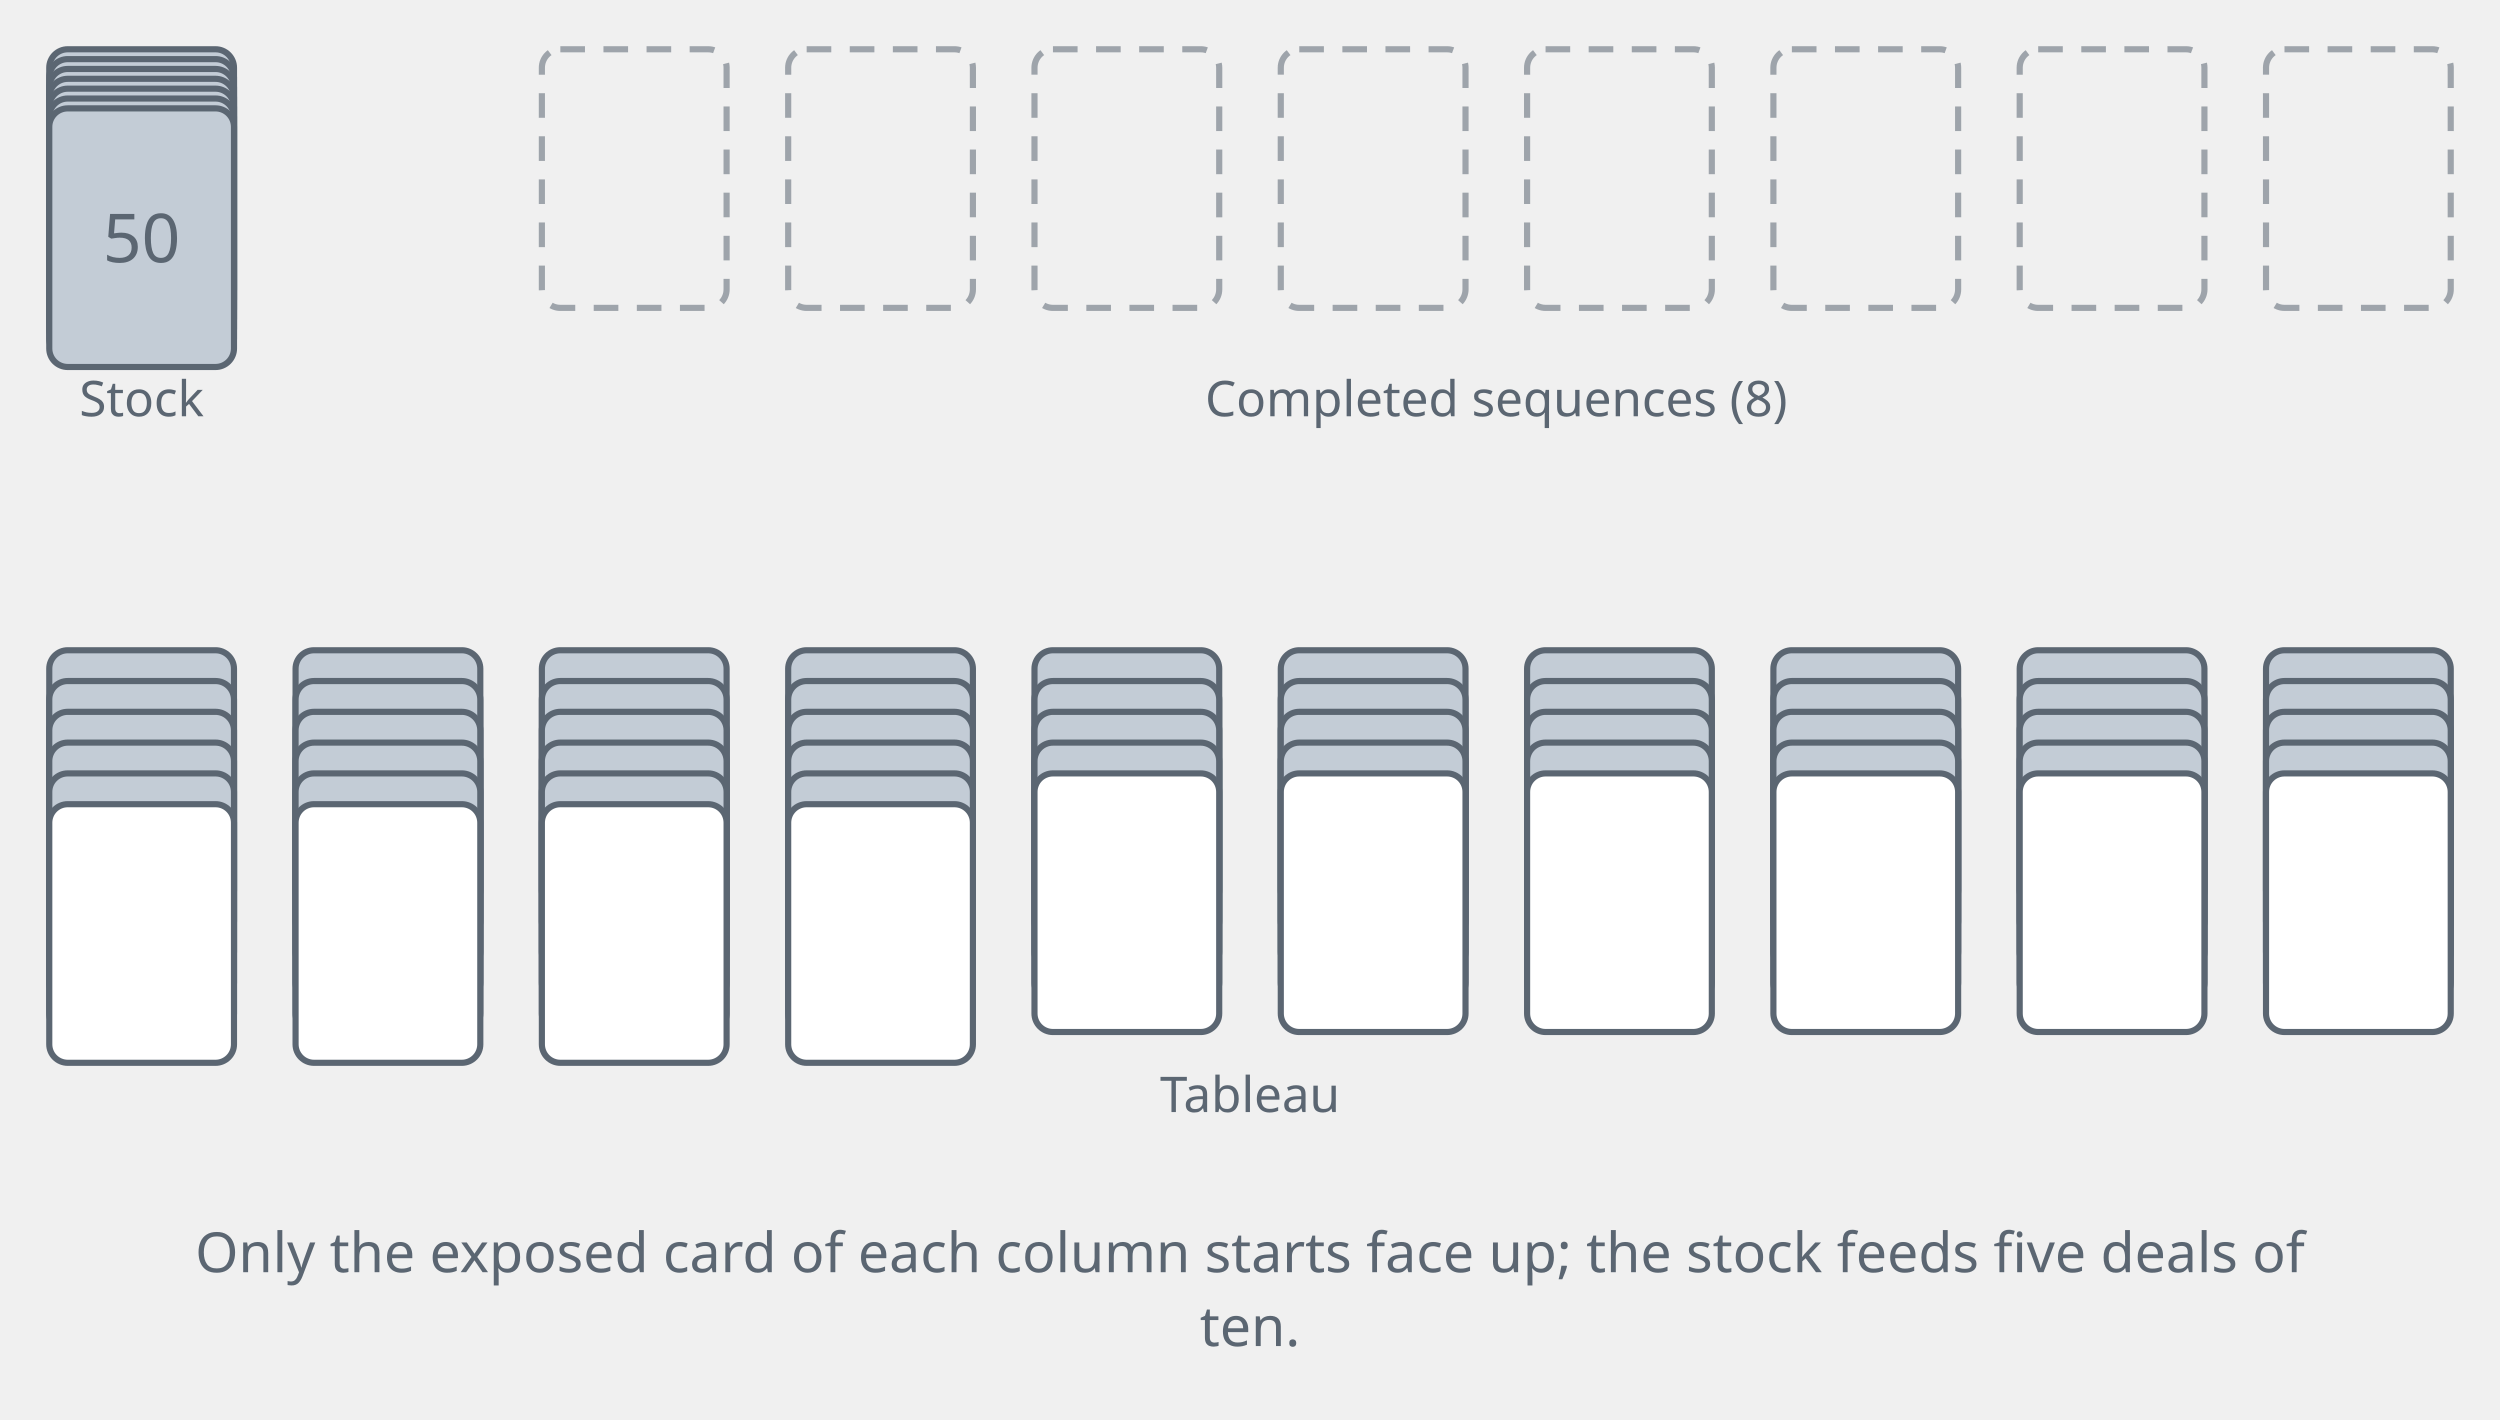
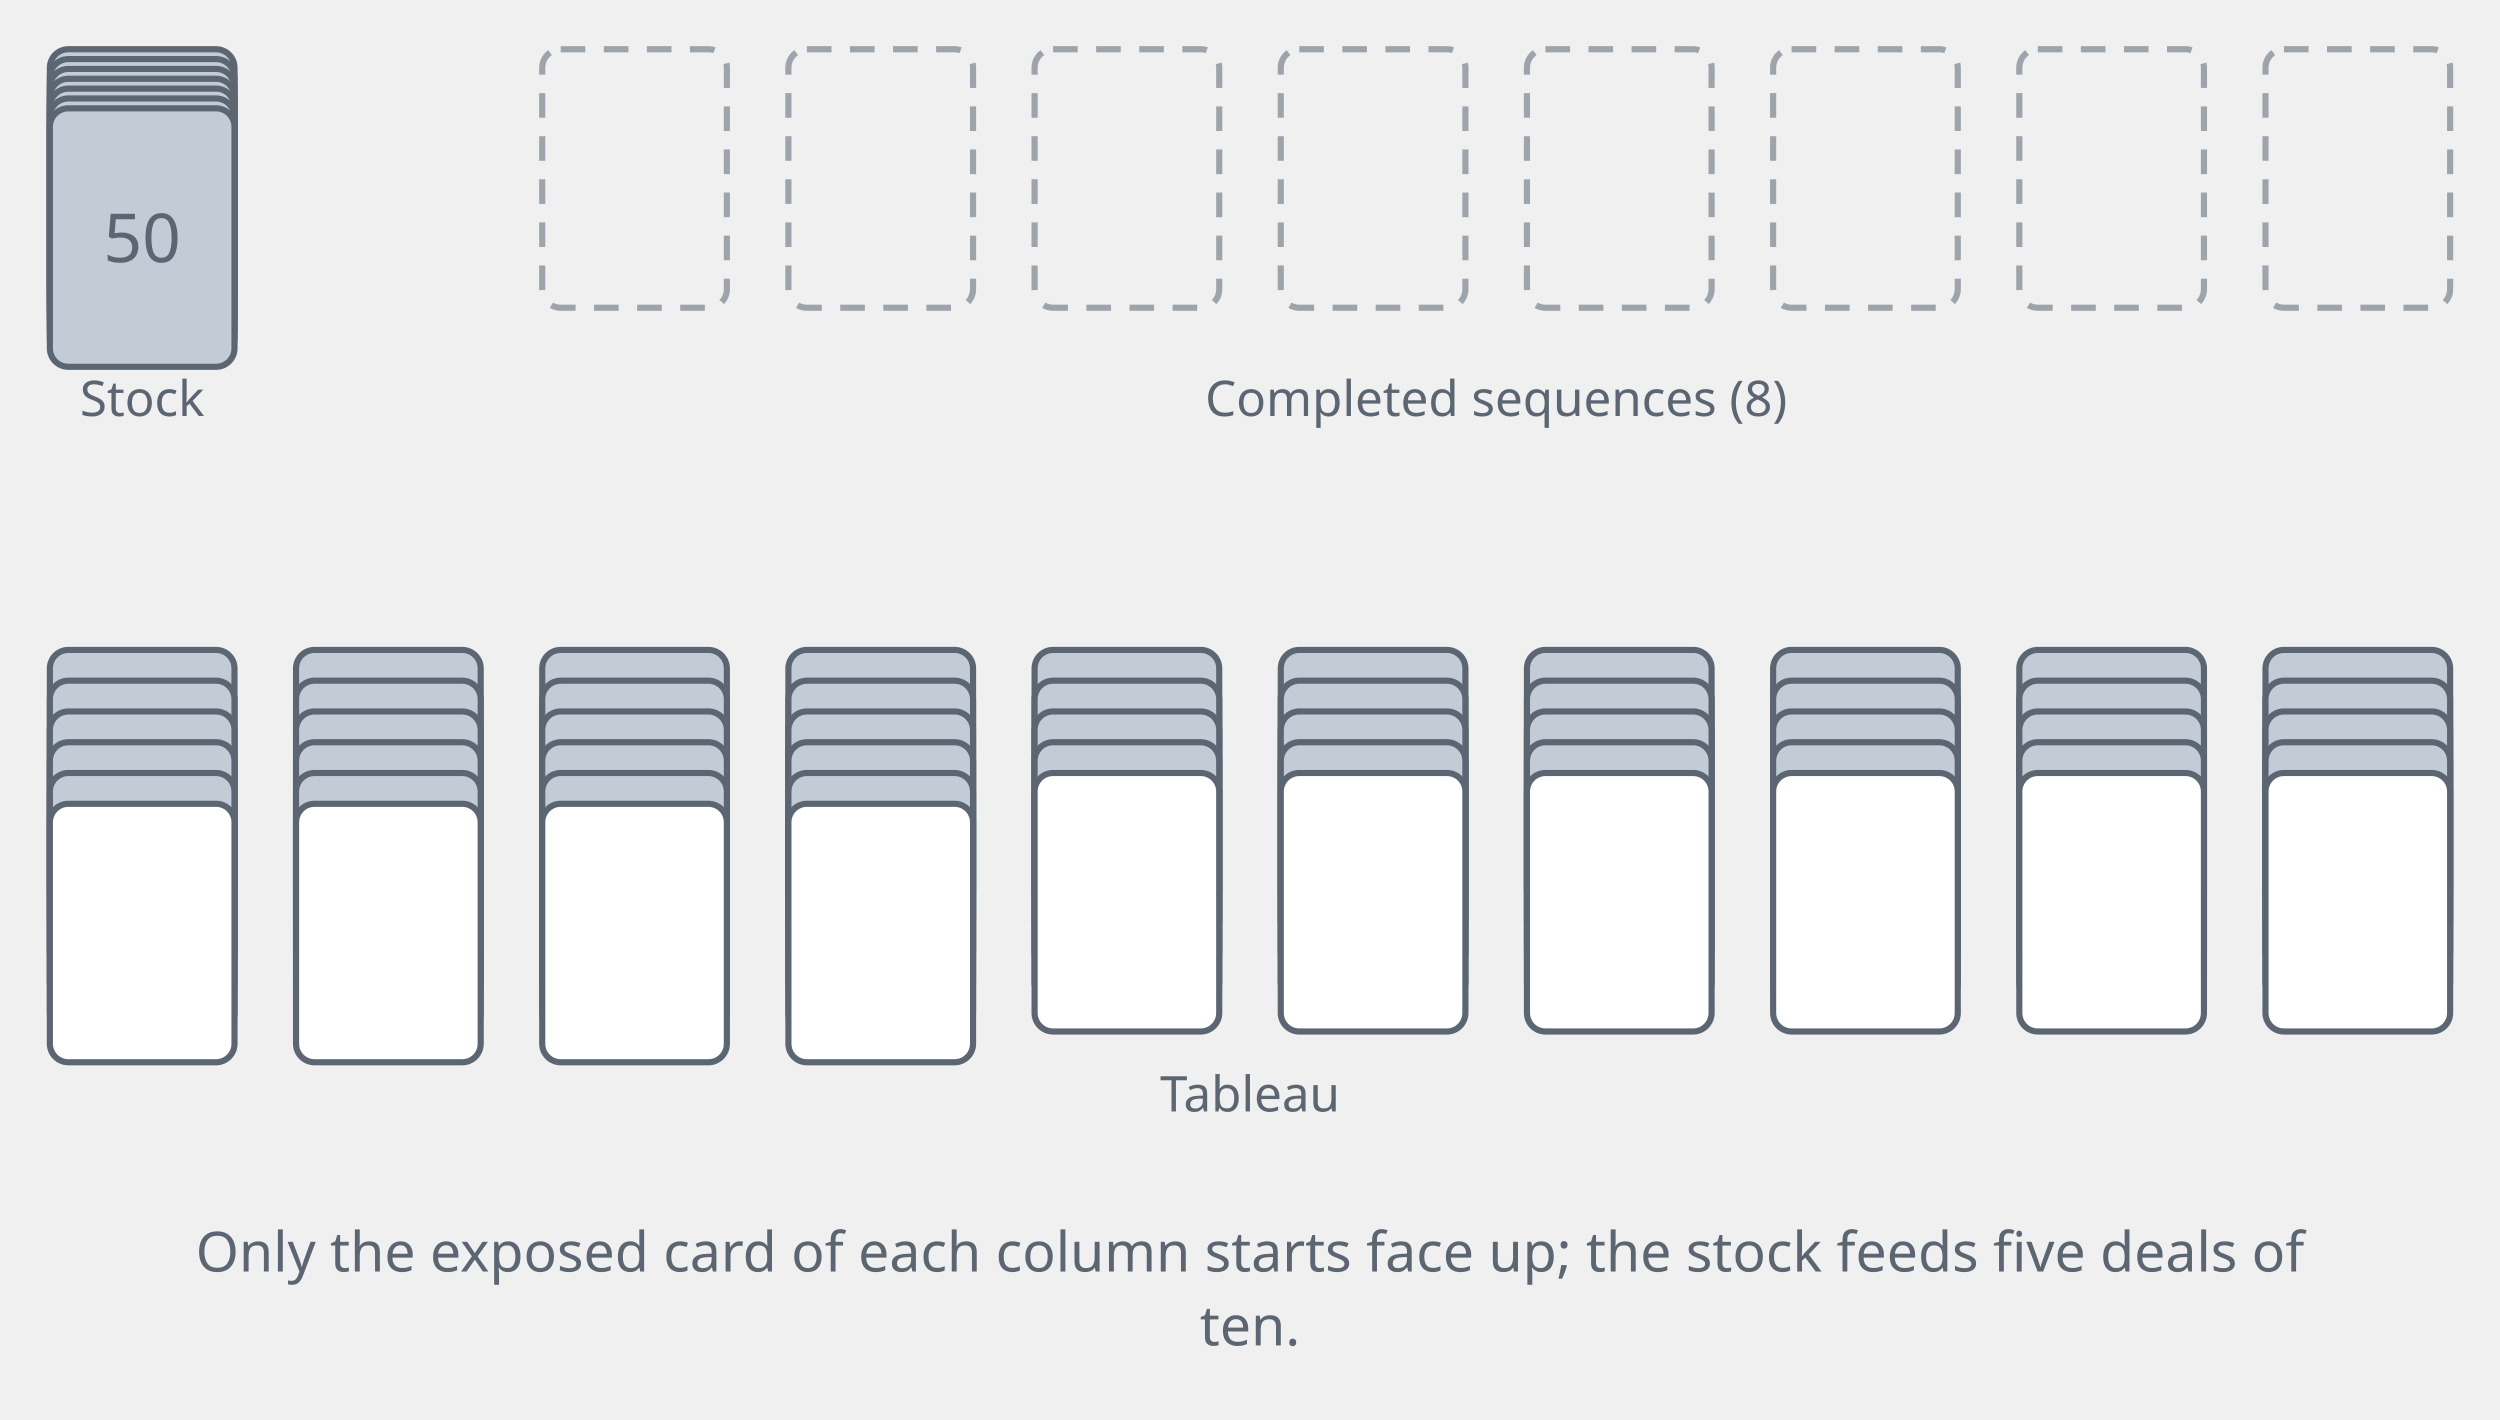
- <svg xmlns="http://www.w3.org/2000/svg" viewBox="0 0 406 230.6" width="406" height="230.6" role="img" aria-label="Spider setup diagram">
+ <svg xmlns="http://www.w3.org/2000/svg" viewBox="0 0 406 230.6" width="650" height="369" role="img" aria-label="Spider setup diagram">
  <rect x="8.0" y="8.0" width="30" height="42" rx="3" fill="#c3ccd6" stroke="#5b6672" stroke-width="1" />
  <rect x="8.0" y="9.6" width="30" height="42" rx="3" fill="#c3ccd6" stroke="#5b6672" stroke-width="1" />
  <rect x="8.0" y="11.2" width="30" height="42" rx="3" fill="#c3ccd6" stroke="#5b6672" stroke-width="1" />
  <rect x="8.0" y="12.8" width="30" height="42" rx="3" fill="#c3ccd6" stroke="#5b6672" stroke-width="1" />
  <rect x="8.0" y="14.4" width="30" height="42" rx="3" fill="#c3ccd6" stroke="#5b6672" stroke-width="1" />
  <rect x="8.0" y="16.0" width="30" height="42" rx="3" fill="#c3ccd6" stroke="#5b6672" stroke-width="1" />
  <rect x="8.0" y="17.6" width="30" height="42" rx="3" fill="#c3ccd6" stroke="#5b6672" stroke-width="1" />
  <text x="23.0" y="42.6" text-anchor="middle" font-family="system-ui, sans-serif" font-size="11" fill="#5b6672">50</text>
  <rect x="88.0" y="8.0" width="30" height="42" rx="3" fill="none" stroke="#5b6672" stroke-width="1" stroke-dasharray="4 3" opacity="0.55" />
  <rect x="128.0" y="8.0" width="30" height="42" rx="3" fill="none" stroke="#5b6672" stroke-width="1" stroke-dasharray="4 3" opacity="0.55" />
  <rect x="168.0" y="8.0" width="30" height="42" rx="3" fill="none" stroke="#5b6672" stroke-width="1" stroke-dasharray="4 3" opacity="0.55" />
  <rect x="208.0" y="8.0" width="30" height="42" rx="3" fill="none" stroke="#5b6672" stroke-width="1" stroke-dasharray="4 3" opacity="0.55" />
  <rect x="248.0" y="8.0" width="30" height="42" rx="3" fill="none" stroke="#5b6672" stroke-width="1" stroke-dasharray="4 3" opacity="0.55" />
  <rect x="288.0" y="8.0" width="30" height="42" rx="3" fill="none" stroke="#5b6672" stroke-width="1" stroke-dasharray="4 3" opacity="0.55" />
  <rect x="328.0" y="8.0" width="30" height="42" rx="3" fill="none" stroke="#5b6672" stroke-width="1" stroke-dasharray="4 3" opacity="0.55" />
  <rect x="368.0" y="8.0" width="30" height="42" rx="3" fill="none" stroke="#5b6672" stroke-width="1" stroke-dasharray="4 3" opacity="0.55" />
  <rect x="8.0" y="105.6" width="30" height="42" rx="3" fill="#c3ccd6" stroke="#5b6672" stroke-width="1" />
  <rect x="8.0" y="110.6" width="30" height="42" rx="3" fill="#c3ccd6" stroke="#5b6672" stroke-width="1" />
  <rect x="8.0" y="115.6" width="30" height="42" rx="3" fill="#c3ccd6" stroke="#5b6672" stroke-width="1" />
  <rect x="8.0" y="120.6" width="30" height="42" rx="3" fill="#c3ccd6" stroke="#5b6672" stroke-width="1" />
  <rect x="8.0" y="125.6" width="30" height="42" rx="3" fill="#c3ccd6" stroke="#5b6672" stroke-width="1" />
  <rect x="8.0" y="130.6" width="30" height="42" rx="3" fill="#ffffff" stroke="#5b6672" stroke-width="1" />
  <rect x="48.0" y="105.6" width="30" height="42" rx="3" fill="#c3ccd6" stroke="#5b6672" stroke-width="1" />
  <rect x="48.0" y="110.6" width="30" height="42" rx="3" fill="#c3ccd6" stroke="#5b6672" stroke-width="1" />
  <rect x="48.0" y="115.6" width="30" height="42" rx="3" fill="#c3ccd6" stroke="#5b6672" stroke-width="1" />
  <rect x="48.0" y="120.6" width="30" height="42" rx="3" fill="#c3ccd6" stroke="#5b6672" stroke-width="1" />
  <rect x="48.0" y="125.6" width="30" height="42" rx="3" fill="#c3ccd6" stroke="#5b6672" stroke-width="1" />
  <rect x="48.0" y="130.6" width="30" height="42" rx="3" fill="#ffffff" stroke="#5b6672" stroke-width="1" />
  <rect x="88.0" y="105.6" width="30" height="42" rx="3" fill="#c3ccd6" stroke="#5b6672" stroke-width="1" />
  <rect x="88.0" y="110.6" width="30" height="42" rx="3" fill="#c3ccd6" stroke="#5b6672" stroke-width="1" />
  <rect x="88.0" y="115.6" width="30" height="42" rx="3" fill="#c3ccd6" stroke="#5b6672" stroke-width="1" />
  <rect x="88.0" y="120.6" width="30" height="42" rx="3" fill="#c3ccd6" stroke="#5b6672" stroke-width="1" />
  <rect x="88.0" y="125.6" width="30" height="42" rx="3" fill="#c3ccd6" stroke="#5b6672" stroke-width="1" />
  <rect x="88.0" y="130.6" width="30" height="42" rx="3" fill="#ffffff" stroke="#5b6672" stroke-width="1" />
  <rect x="128.0" y="105.6" width="30" height="42" rx="3" fill="#c3ccd6" stroke="#5b6672" stroke-width="1" />
  <rect x="128.0" y="110.6" width="30" height="42" rx="3" fill="#c3ccd6" stroke="#5b6672" stroke-width="1" />
  <rect x="128.0" y="115.6" width="30" height="42" rx="3" fill="#c3ccd6" stroke="#5b6672" stroke-width="1" />
  <rect x="128.0" y="120.6" width="30" height="42" rx="3" fill="#c3ccd6" stroke="#5b6672" stroke-width="1" />
  <rect x="128.0" y="125.6" width="30" height="42" rx="3" fill="#c3ccd6" stroke="#5b6672" stroke-width="1" />
  <rect x="128.0" y="130.6" width="30" height="42" rx="3" fill="#ffffff" stroke="#5b6672" stroke-width="1" />
  <rect x="168.0" y="105.6" width="30" height="42" rx="3" fill="#c3ccd6" stroke="#5b6672" stroke-width="1" />
  <rect x="168.0" y="110.6" width="30" height="42" rx="3" fill="#c3ccd6" stroke="#5b6672" stroke-width="1" />
  <rect x="168.0" y="115.6" width="30" height="42" rx="3" fill="#c3ccd6" stroke="#5b6672" stroke-width="1" />
  <rect x="168.0" y="120.6" width="30" height="42" rx="3" fill="#c3ccd6" stroke="#5b6672" stroke-width="1" />
  <rect x="168.0" y="125.6" width="30" height="42" rx="3" fill="#ffffff" stroke="#5b6672" stroke-width="1" />
  <rect x="208.0" y="105.6" width="30" height="42" rx="3" fill="#c3ccd6" stroke="#5b6672" stroke-width="1" />
  <rect x="208.0" y="110.6" width="30" height="42" rx="3" fill="#c3ccd6" stroke="#5b6672" stroke-width="1" />
  <rect x="208.0" y="115.6" width="30" height="42" rx="3" fill="#c3ccd6" stroke="#5b6672" stroke-width="1" />
  <rect x="208.0" y="120.6" width="30" height="42" rx="3" fill="#c3ccd6" stroke="#5b6672" stroke-width="1" />
  <rect x="208.0" y="125.6" width="30" height="42" rx="3" fill="#ffffff" stroke="#5b6672" stroke-width="1" />
  <rect x="248.0" y="105.6" width="30" height="42" rx="3" fill="#c3ccd6" stroke="#5b6672" stroke-width="1" />
  <rect x="248.0" y="110.6" width="30" height="42" rx="3" fill="#c3ccd6" stroke="#5b6672" stroke-width="1" />
  <rect x="248.0" y="115.6" width="30" height="42" rx="3" fill="#c3ccd6" stroke="#5b6672" stroke-width="1" />
  <rect x="248.0" y="120.6" width="30" height="42" rx="3" fill="#c3ccd6" stroke="#5b6672" stroke-width="1" />
  <rect x="248.0" y="125.6" width="30" height="42" rx="3" fill="#ffffff" stroke="#5b6672" stroke-width="1" />
  <rect x="288.0" y="105.6" width="30" height="42" rx="3" fill="#c3ccd6" stroke="#5b6672" stroke-width="1" />
  <rect x="288.0" y="110.6" width="30" height="42" rx="3" fill="#c3ccd6" stroke="#5b6672" stroke-width="1" />
  <rect x="288.0" y="115.6" width="30" height="42" rx="3" fill="#c3ccd6" stroke="#5b6672" stroke-width="1" />
  <rect x="288.0" y="120.6" width="30" height="42" rx="3" fill="#c3ccd6" stroke="#5b6672" stroke-width="1" />
  <rect x="288.0" y="125.6" width="30" height="42" rx="3" fill="#ffffff" stroke="#5b6672" stroke-width="1" />
  <rect x="328.0" y="105.6" width="30" height="42" rx="3" fill="#c3ccd6" stroke="#5b6672" stroke-width="1" />
  <rect x="328.0" y="110.6" width="30" height="42" rx="3" fill="#c3ccd6" stroke="#5b6672" stroke-width="1" />
  <rect x="328.0" y="115.6" width="30" height="42" rx="3" fill="#c3ccd6" stroke="#5b6672" stroke-width="1" />
  <rect x="328.0" y="120.6" width="30" height="42" rx="3" fill="#c3ccd6" stroke="#5b6672" stroke-width="1" />
  <rect x="328.0" y="125.6" width="30" height="42" rx="3" fill="#ffffff" stroke="#5b6672" stroke-width="1" />
  <rect x="368.0" y="105.6" width="30" height="42" rx="3" fill="#c3ccd6" stroke="#5b6672" stroke-width="1" />
  <rect x="368.0" y="110.6" width="30" height="42" rx="3" fill="#c3ccd6" stroke="#5b6672" stroke-width="1" />
  <rect x="368.0" y="115.6" width="30" height="42" rx="3" fill="#c3ccd6" stroke="#5b6672" stroke-width="1" />
  <rect x="368.0" y="120.6" width="30" height="42" rx="3" fill="#c3ccd6" stroke="#5b6672" stroke-width="1" />
  <rect x="368.0" y="125.6" width="30" height="42" rx="3" fill="#ffffff" stroke="#5b6672" stroke-width="1" />
  <text x="23.0" y="67.6" text-anchor="middle" font-family="system-ui, sans-serif" font-size="8" fill="#5b6672">Stock</text>
  <text x="243.0" y="67.6" text-anchor="middle" font-family="system-ui, sans-serif" font-size="8" fill="#5b6672">Completed sequences (8)</text>
  <text x="203.0" y="180.6" text-anchor="middle" font-family="system-ui, sans-serif" font-size="8" fill="#5b6672">Tableau</text>
  <text x="203.0" y="206.6" text-anchor="middle" font-family="system-ui, sans-serif" font-size="9" fill="#5b6672">Only the exposed card of each column starts face up; the stock feeds five deals of</text>
  <text x="203.0" y="218.6" text-anchor="middle" font-family="system-ui, sans-serif" font-size="9" fill="#5b6672">ten.</text>
</svg>
